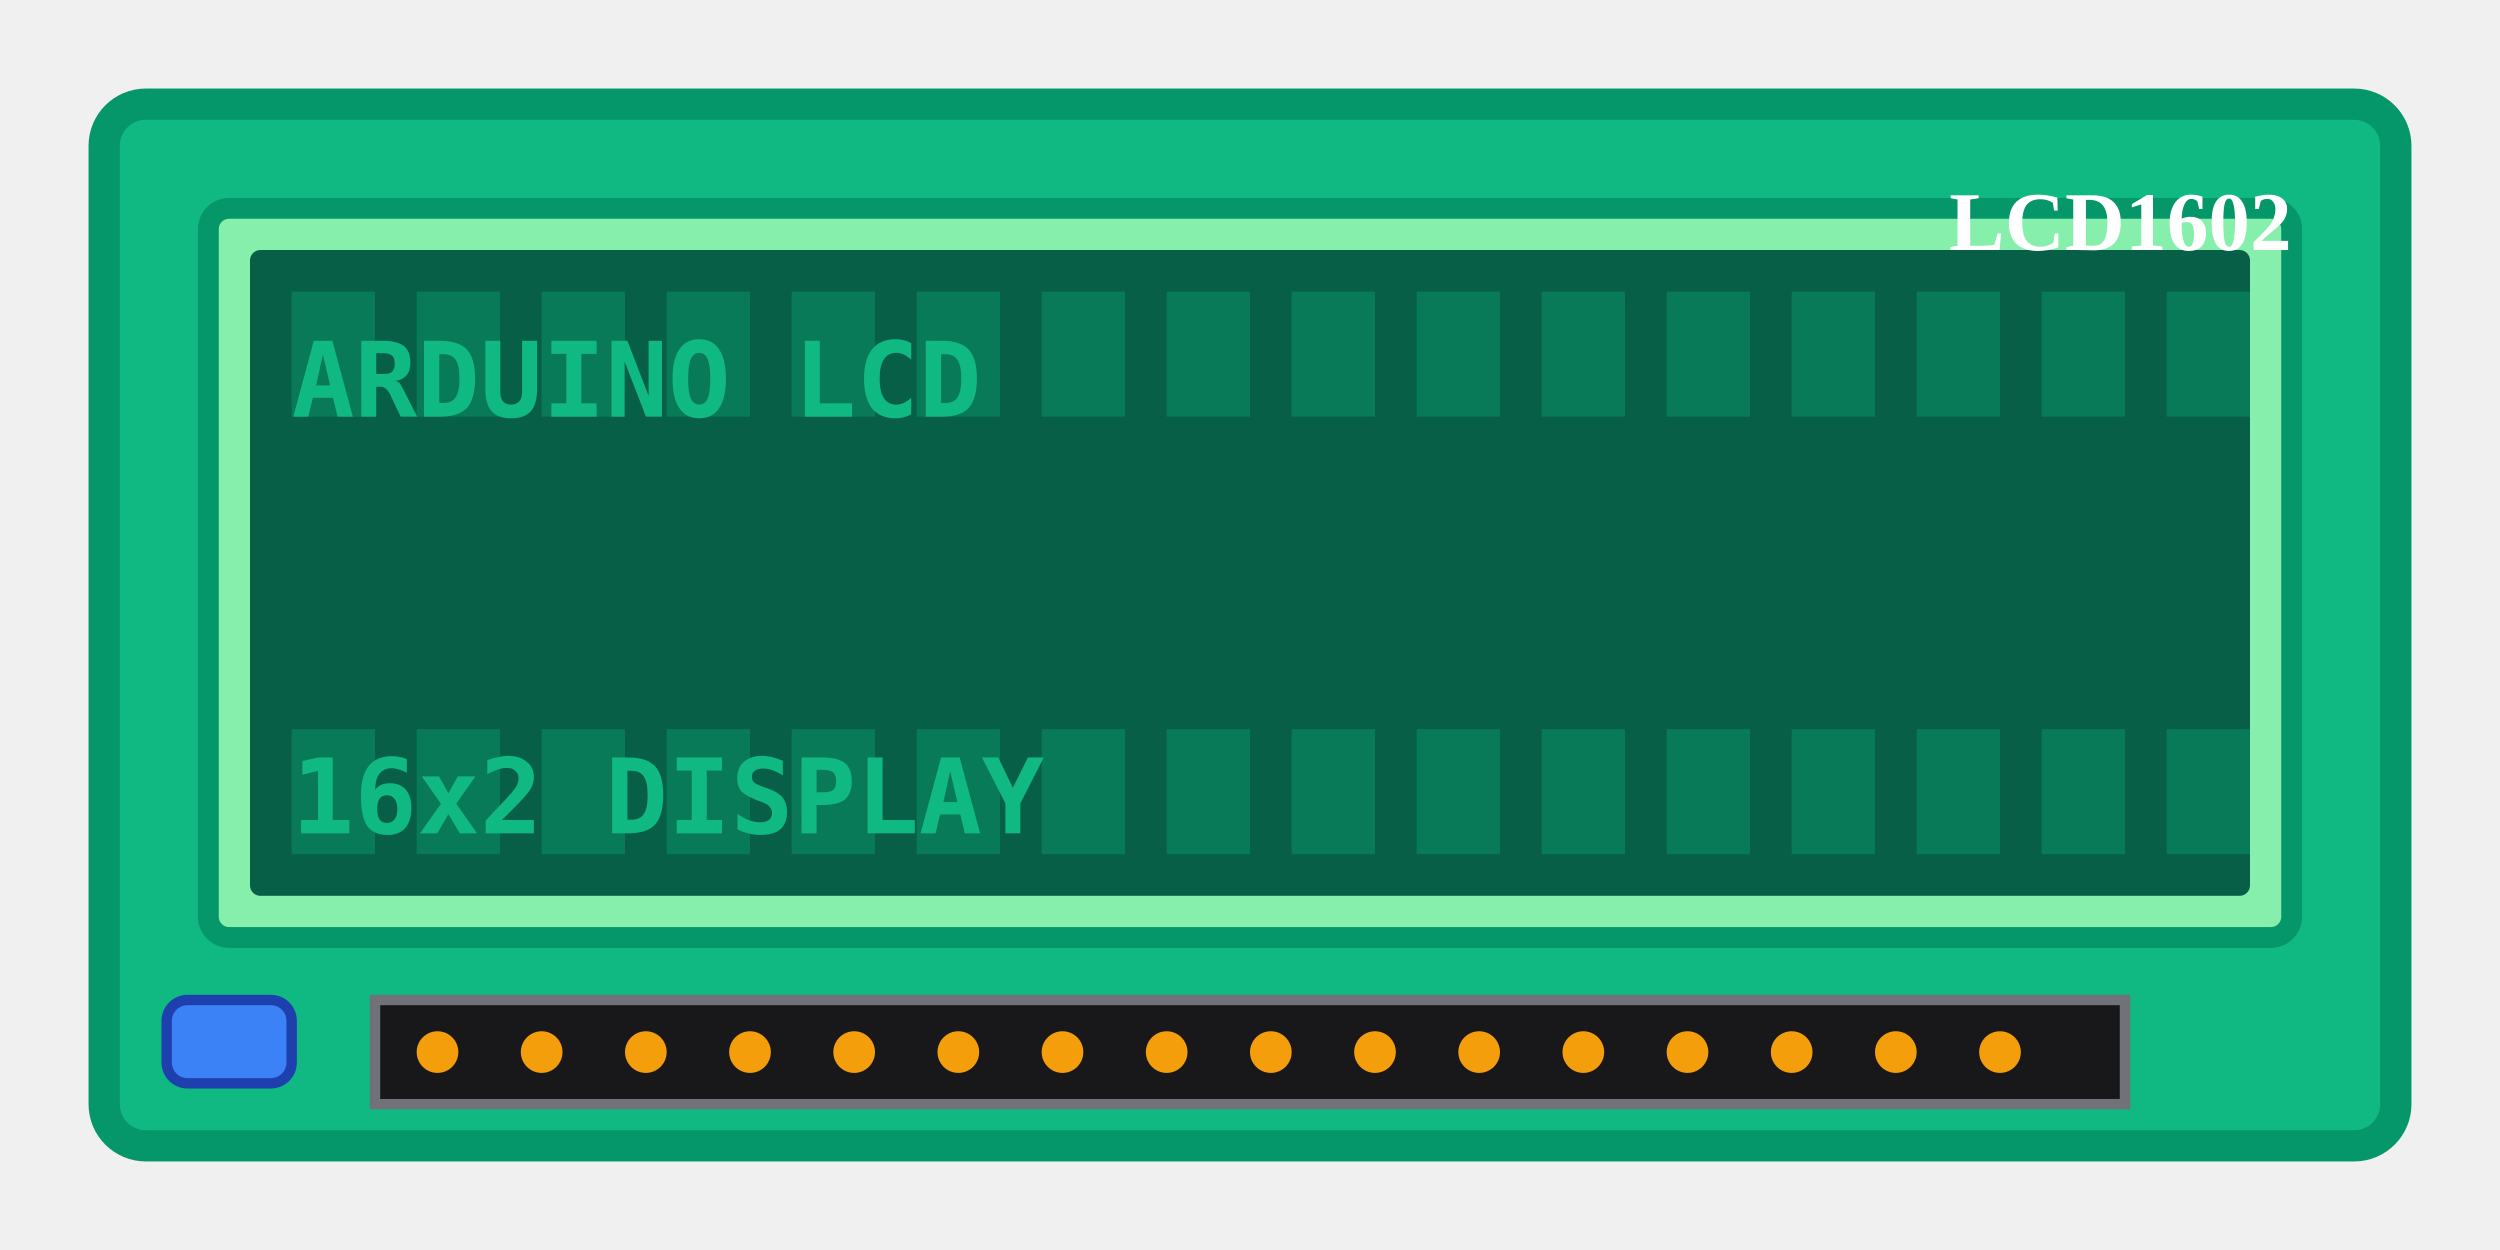
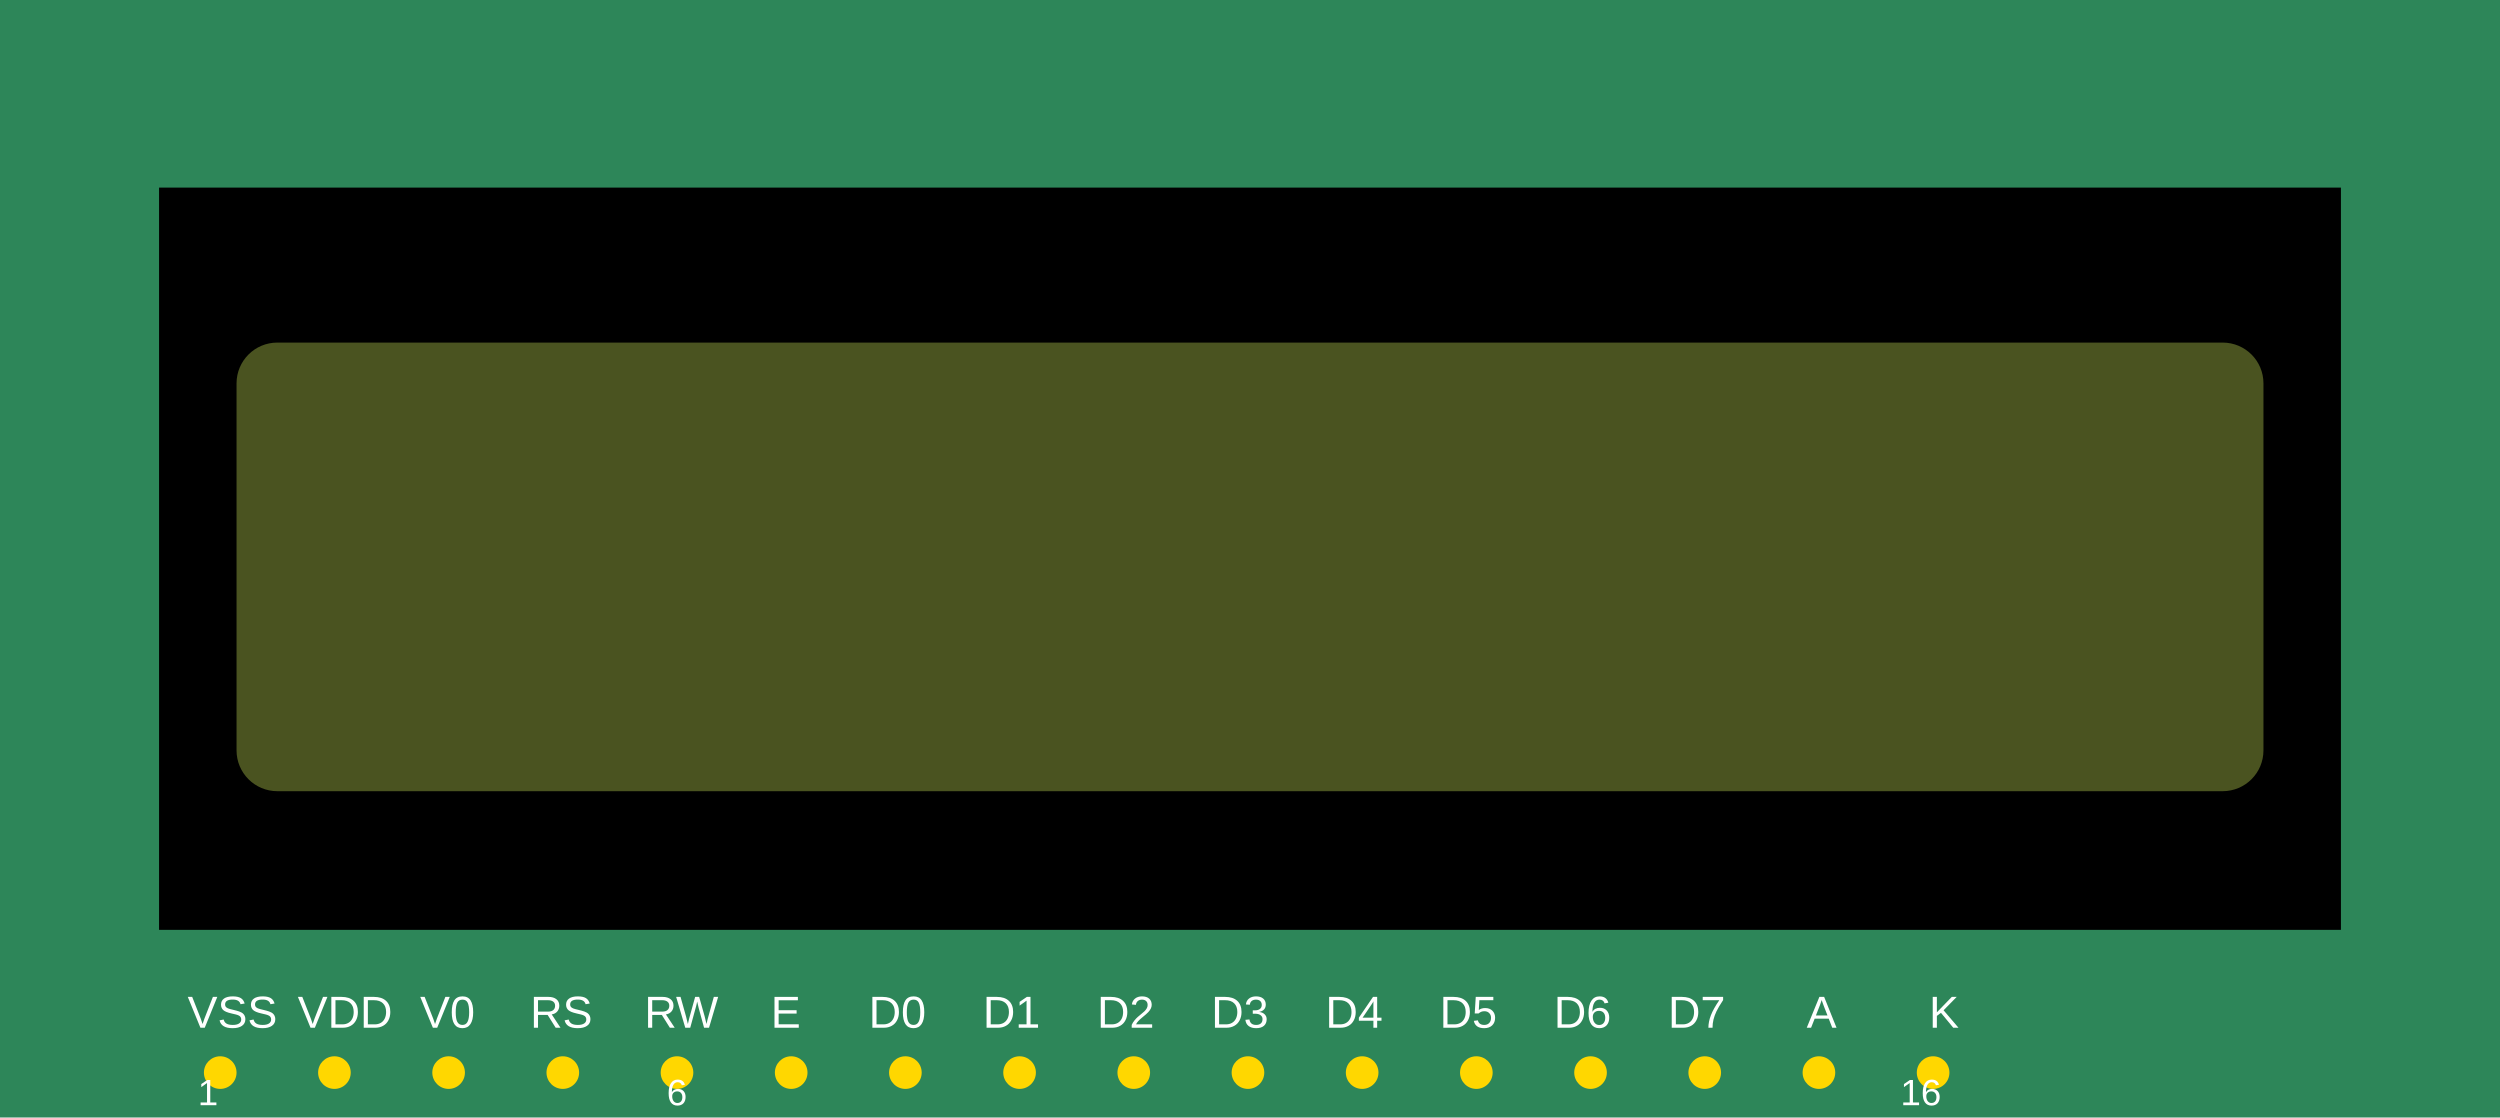
- <svg xmlns="http://www.w3.org/2000/svg" width="120" height="60" viewBox="0 0 120 60">
-   <rect x="5" y="5" width="110" height="50" rx="2" fill="#10B981" stroke="#059669" stroke-width="1.5" />
-   <rect x="10" y="10" width="100" height="35" rx="1" fill="#86EFAC" stroke="#059669" stroke-width="1" />
-   <rect x="12" y="12" width="96" height="31" rx="0.5" fill="#065F46" />
-   <g opacity="0.3">
-     <rect x="14" y="14" width="4" height="6" fill="#10B981" />
-     <rect x="20" y="14" width="4" height="6" fill="#10B981" />
-     <rect x="26" y="14" width="4" height="6" fill="#10B981" />
-     <rect x="32" y="14" width="4" height="6" fill="#10B981" />
-     <rect x="38" y="14" width="4" height="6" fill="#10B981" />
-     <rect x="44" y="14" width="4" height="6" fill="#10B981" />
-     <rect x="50" y="14" width="4" height="6" fill="#10B981" />
-     <rect x="56" y="14" width="4" height="6" fill="#10B981" />
-     <rect x="62" y="14" width="4" height="6" fill="#10B981" />
-     <rect x="68" y="14" width="4" height="6" fill="#10B981" />
-     <rect x="74" y="14" width="4" height="6" fill="#10B981" />
-     <rect x="80" y="14" width="4" height="6" fill="#10B981" />
-     <rect x="86" y="14" width="4" height="6" fill="#10B981" />
-     <rect x="92" y="14" width="4" height="6" fill="#10B981" />
-     <rect x="98" y="14" width="4" height="6" fill="#10B981" />
-     <rect x="104" y="14" width="4" height="6" fill="#10B981" />
-     <rect x="14" y="35" width="4" height="6" fill="#10B981" />
-     <rect x="20" y="35" width="4" height="6" fill="#10B981" />
-     <rect x="26" y="35" width="4" height="6" fill="#10B981" />
-     <rect x="32" y="35" width="4" height="6" fill="#10B981" />
-     <rect x="38" y="35" width="4" height="6" fill="#10B981" />
-     <rect x="44" y="35" width="4" height="6" fill="#10B981" />
-     <rect x="50" y="35" width="4" height="6" fill="#10B981" />
-     <rect x="56" y="35" width="4" height="6" fill="#10B981" />
-     <rect x="62" y="35" width="4" height="6" fill="#10B981" />
-     <rect x="68" y="35" width="4" height="6" fill="#10B981" />
-     <rect x="74" y="35" width="4" height="6" fill="#10B981" />
-     <rect x="80" y="35" width="4" height="6" fill="#10B981" />
-     <rect x="86" y="35" width="4" height="6" fill="#10B981" />
-     <rect x="92" y="35" width="4" height="6" fill="#10B981" />
-     <rect x="98" y="35" width="4" height="6" fill="#10B981" />
-     <rect x="104" y="35" width="4" height="6" fill="#10B981" />
+ <svg xmlns="http://www.w3.org/2000/svg" width="613" height="274" viewBox="0 0 613 274">
+   <rect x="0" y="0" width="613" height="274" fill="#2d8659" />
+   <rect x="39" y="46" width="535" height="182" fill="#000000" />
+   <rect x="58" y="84" width="497" height="110" fill="#4a5320" rx="10" />
+   <g font-family="Arial, sans-serif" font-size="11" fill="white" font-weight="normal">
+     <text x="46" y="252">VSS</text>
+     <text x="73" y="252">VDD</text>
+     <text x="103" y="252">V0</text>
+     <text x="130" y="252">RS</text>
+     <text x="158" y="252">RW</text>
+     <text x="189" y="252">E</text>
+     <text x="213" y="252">D0</text>
+     <text x="241" y="252">D1</text>
+     <text x="269" y="252">D2</text>
+     <text x="297" y="252">D3</text>
+     <text x="325" y="252">D4</text>
+     <text x="353" y="252">D5</text>
+     <text x="381" y="252">D6</text>
+     <text x="409" y="252">D7</text>
+     <text x="443" y="252">A</text>
+     <text x="473" y="252">K</text>
  </g>
-   <text x="14" y="20" fill="#10B981" font-size="5" font-family="monospace" font-weight="bold">ARDUINO LCD</text>
-   <text x="14" y="40" fill="#10B981" font-size="5" font-family="monospace" font-weight="bold">16x2 DISPLAY</text>
-   <rect x="8" y="48" width="6" height="4" rx="1" fill="#3B82F6" stroke="#1E40AF" stroke-width="0.5" />
-   <rect x="18" y="48" width="84" height="5" fill="#18181B" stroke="#71717A" stroke-width="0.5" />
-   <circle cx="21" cy="50.5" r="1" fill="#F59E0B" />
-   <circle cx="26" cy="50.5" r="1" fill="#F59E0B" />
-   <circle cx="31" cy="50.5" r="1" fill="#F59E0B" />
-   <circle cx="36" cy="50.5" r="1" fill="#F59E0B" />
-   <circle cx="41" cy="50.5" r="1" fill="#F59E0B" />
-   <circle cx="46" cy="50.5" r="1" fill="#F59E0B" />
-   <circle cx="51" cy="50.5" r="1" fill="#F59E0B" />
-   <circle cx="56" cy="50.5" r="1" fill="#F59E0B" />
-   <circle cx="61" cy="50.5" r="1" fill="#F59E0B" />
-   <circle cx="66" cy="50.5" r="1" fill="#F59E0B" />
-   <circle cx="71" cy="50.5" r="1" fill="#F59E0B" />
-   <circle cx="76" cy="50.5" r="1" fill="#F59E0B" />
-   <circle cx="81" cy="50.5" r="1" fill="#F59E0B" />
-   <circle cx="86" cy="50.5" r="1" fill="#F59E0B" />
-   <circle cx="91" cy="50.5" r="1" fill="#F59E0B" />
-   <circle cx="96" cy="50.5" r="1" fill="#F59E0B" />
-   <text x="110" y="12" text-anchor="end" fill="white" font-size="4" font-weight="bold">LCD1602</text>
+   <g fill="#FFD700">
+     <circle cx="54" cy="263" r="4" />
+     <circle cx="82" cy="263" r="4" />
+     <circle cx="110" cy="263" r="4" />
+     <circle cx="138" cy="263" r="4" />
+     <circle cx="166" cy="263" r="4" />
+     <circle cx="194" cy="263" r="4" />
+     <circle cx="222" cy="263" r="4" />
+     <circle cx="250" cy="263" r="4" />
+     <circle cx="278" cy="263" r="4" />
+     <circle cx="306" cy="263" r="4" />
+     <circle cx="334" cy="263" r="4" />
+     <circle cx="362" cy="263" r="4" />
+     <circle cx="390" cy="263" r="4" />
+     <circle cx="418" cy="263" r="4" />
+     <circle cx="446" cy="263" r="4" />
+     <circle cx="474" cy="263" r="4" />
+   </g>
+   <g font-family="Arial, sans-serif" font-size="9" fill="white" font-weight="normal">
+     <text x="51" y="271" text-anchor="middle">1</text>
+     <text x="166" y="271" text-anchor="middle">6</text>
+     <text x="471" y="271" text-anchor="middle">16</text>
+   </g>
</svg>
